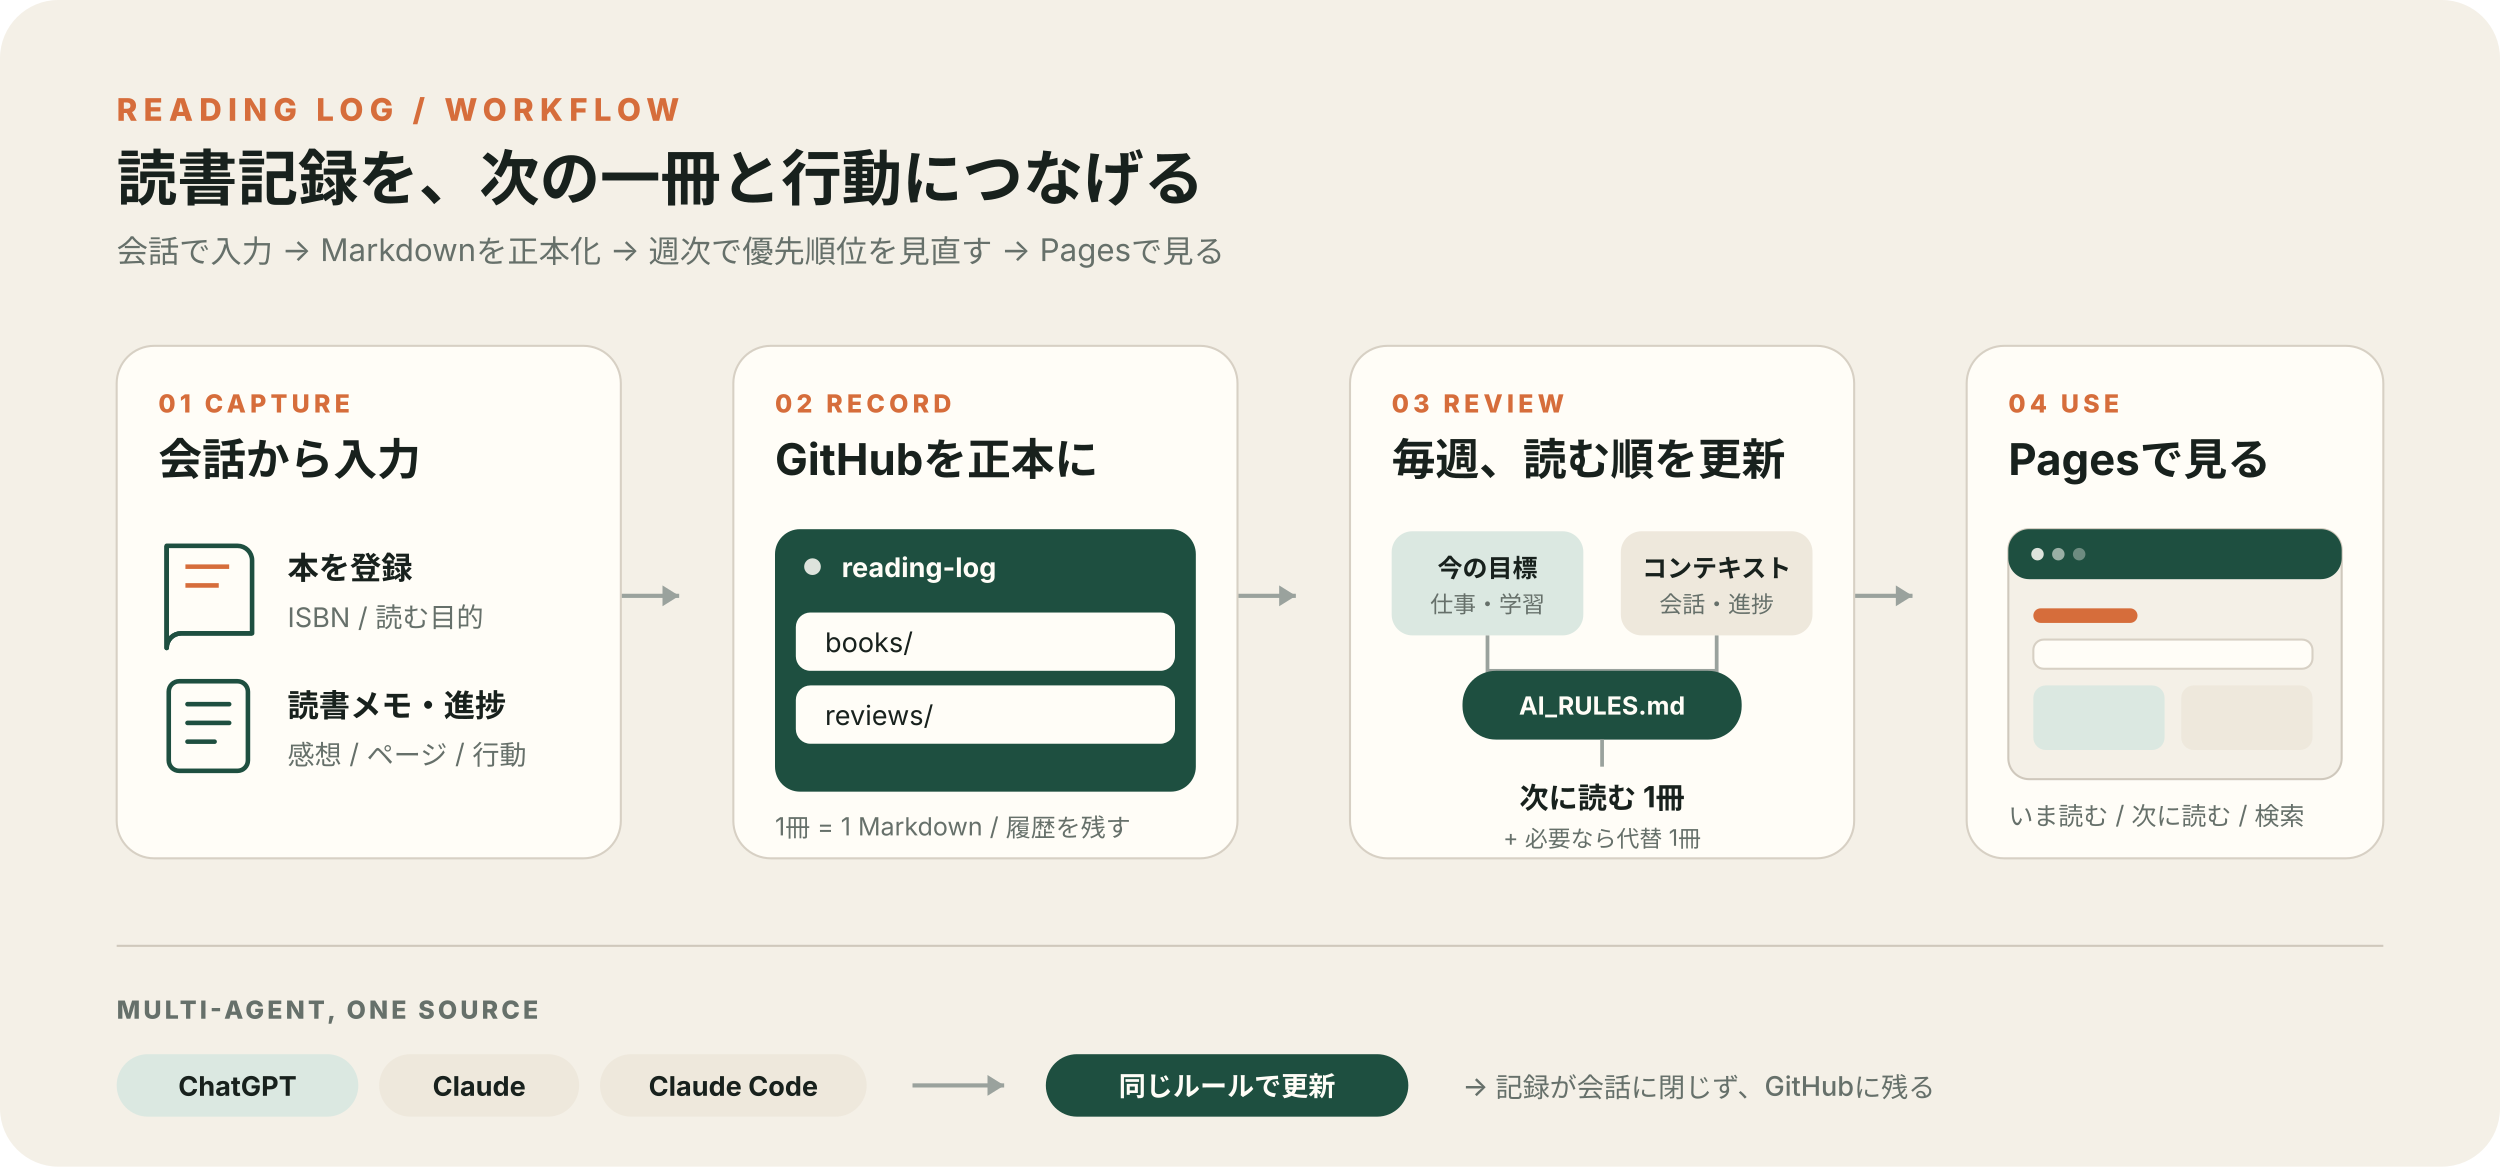
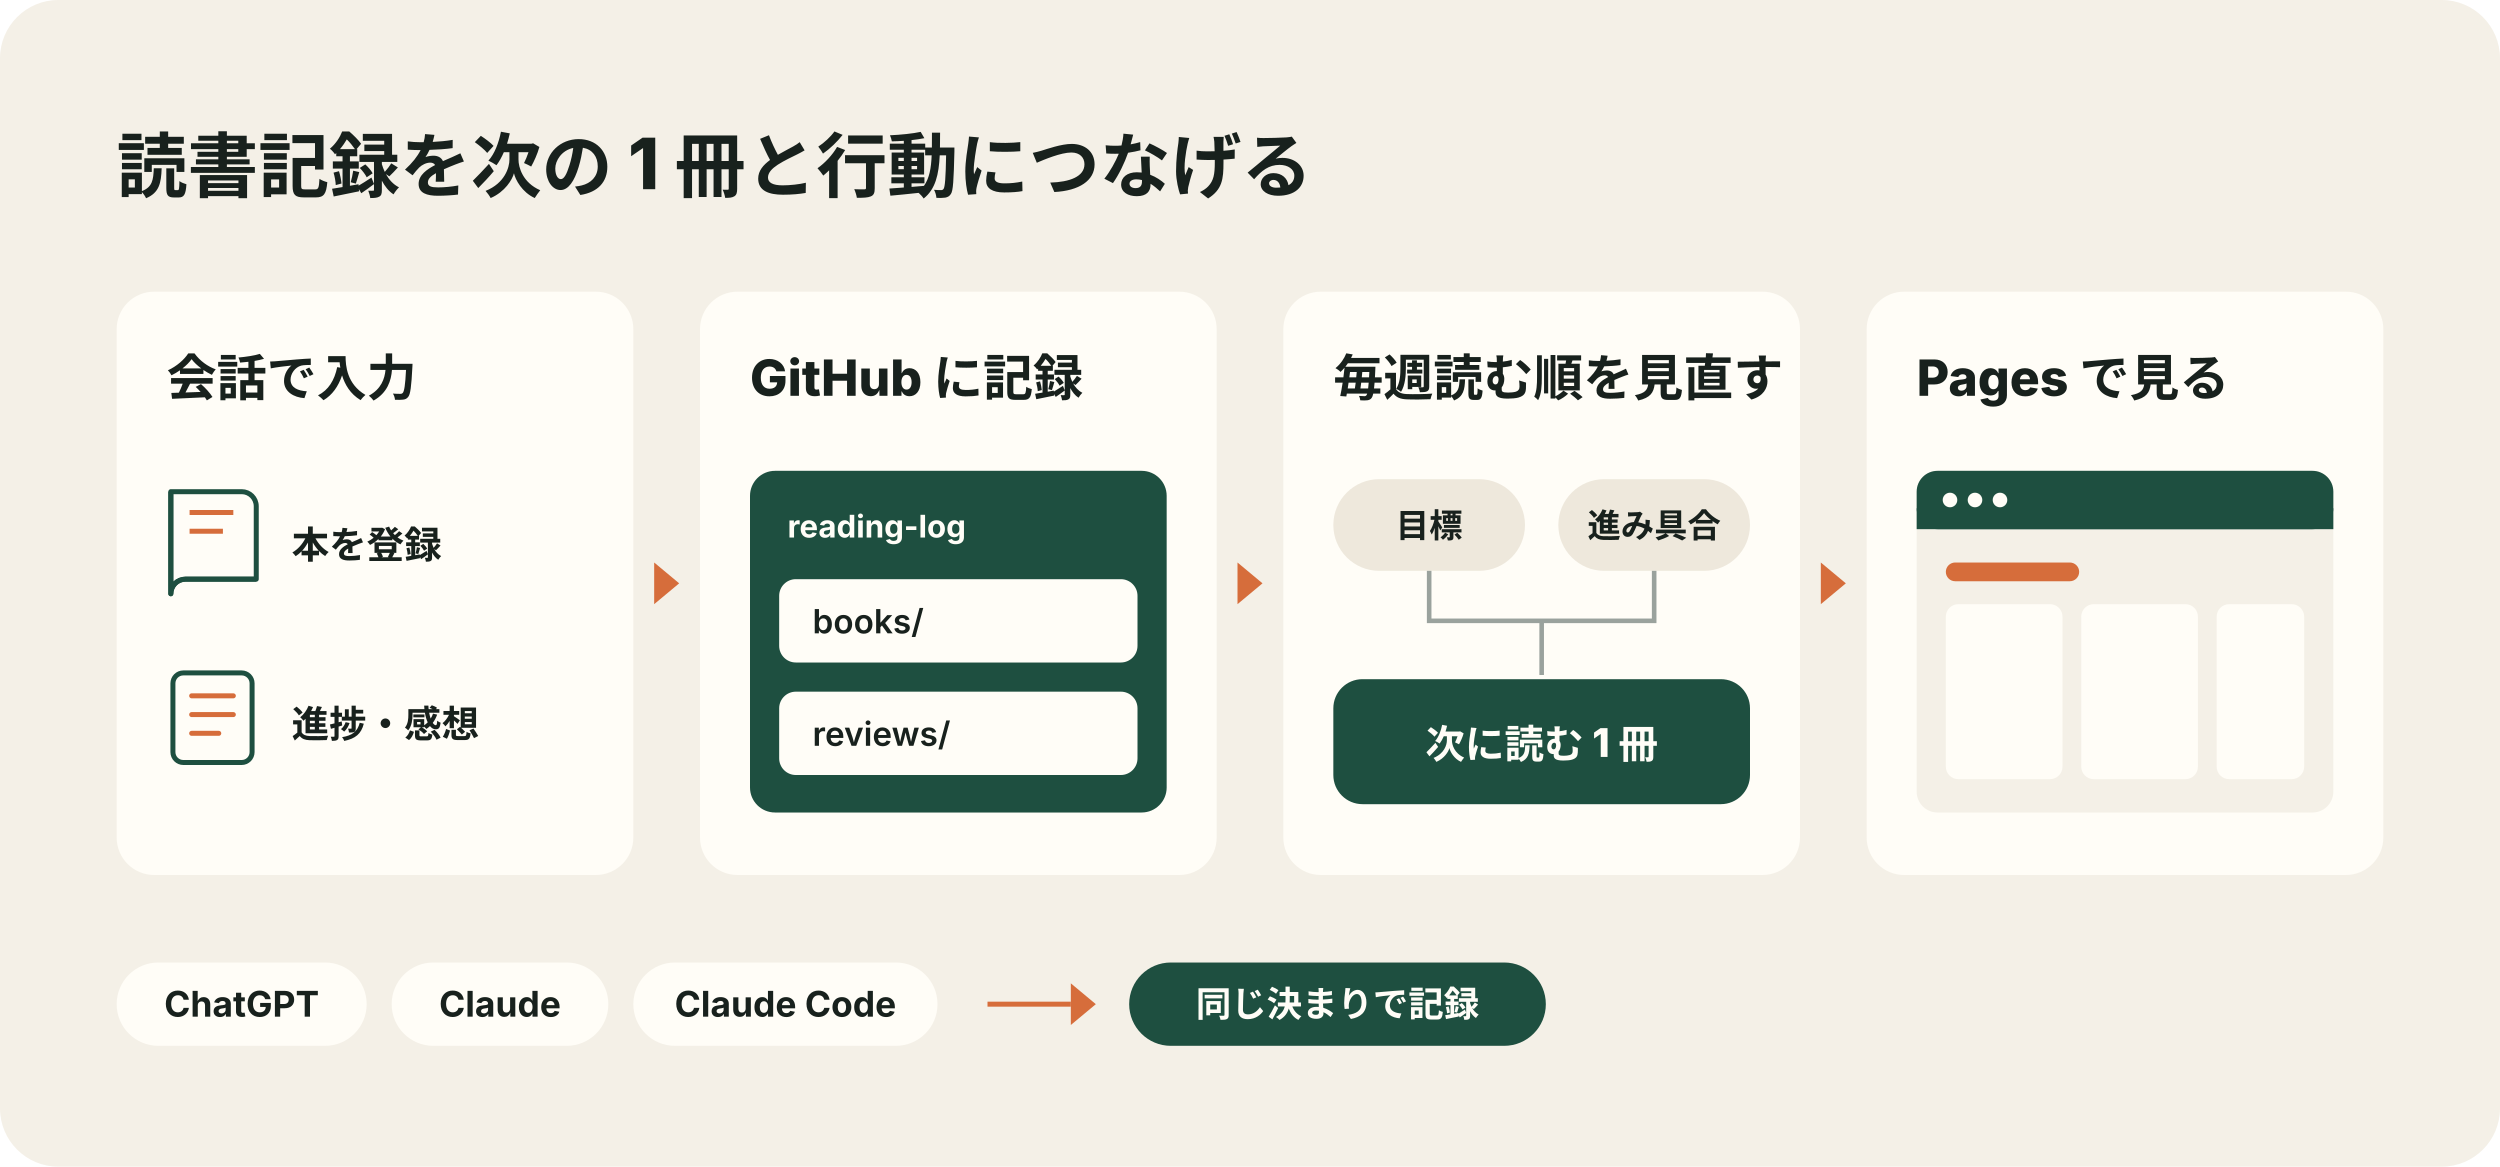
<svg xmlns="http://www.w3.org/2000/svg" width="1200" height="560" viewBox="0 0 1200 560" role="img" aria-labelledby="title desc">
  <rect width="1200" height="560" rx="28" fill="#f4f0e7" />
  <g font-family="-apple-system,BlinkMacSystemFont,'Hiragino Sans','Yu Gothic','Noto Sans JP',sans-serif" fill="#18211d">
-     <text x="56" y="58" font-size="15" font-weight="800" letter-spacing="3" fill="#d66d3b">READING LOG / WORKFLOW</text>
-     <text x="56" y="96" font-size="29" font-weight="760">読書記録を、次の一冊と行動につなげる</text>
-     <text x="56" y="126" font-size="15" fill="#66706a">会話で入力 → Markdownを正本化 → 週次で優先順位を見直す → Pagesで見る</text>
-     <g stroke="#9aa29d" stroke-width="2" fill="none">
-       <path d="M298 286 H326" />
-       <path d="M594 286 H622" />
-       <path d="M890 286 H918" />
+     <text x="56" y="92" font-size="34" font-weight="760">読書記録を次の 1 冊と行動につなげる</text>
+     <g fill="#d66d3b">
+       <path d="M326 280 l-12 -10 v20z" />
+       <path d="M606 280 l-12 -10 v20z" />
+       <path d="M886 280 l-12 -10 v20z" />
    </g>
-     <g fill="#9aa29d">
-       <path d="M326 286 l-8 -5 v10z" />
-       <path d="M622 286 l-8 -5 v10z" />
-       <path d="M918 286 l-8 -5 v10z" />
-     </g>
-     <g transform="translate(56 166)">
-       <rect width="242" height="246" rx="18" fill="#fffdf7" stroke="#d7d0c4" />
-       <text x="20" y="32" font-size="12" font-weight="800" letter-spacing="2" fill="#d66d3b">01  CAPTURE</text>
-       <text x="20" y="62" font-size="21" font-weight="750">会話から入力</text>
-       <g transform="translate(22 92)" stroke="#1e4f40" stroke-width="2.2" fill="none" stroke-linejoin="round">
+     <g transform="translate(56 140)">
+       <rect width="248" height="280" rx="18" fill="#fffdf7" />
+       <text x="24" y="50" font-size="24" font-weight="760">会話で入力</text>
+       <g transform="translate(24 92)" stroke="#1e4f40" stroke-width="2.4" fill="none" stroke-linejoin="round">
        <path d="M2 4h34a7 7 0 0 1 7 7v35H9a7 7 0 0 0-7 7z" />
        <path d="M2 4v49a7 7 0 0 1 7-7h34" />
        <path d="M11 14h21M11 23h16" stroke="#d66d3b" />
      </g>
-       <text x="82" y="112" font-size="15" font-weight="700">本を登録</text>
-       <text x="82" y="135" font-size="13" fill="#66706a">ISBN / 読む目的</text>
-       <g transform="translate(22 158)" stroke="#1e4f40" stroke-width="2.2" fill="none" stroke-linecap="round">
+       <text x="84" y="128" font-size="18" font-weight="700">本を登録</text>
+       <g transform="translate(24 180)" stroke="#1e4f40" stroke-width="2.4" fill="none" stroke-linecap="round">
        <rect x="3" y="3" width="38" height="43" rx="5" />
-         <path d="M12 14h20M12 23h20M12 32h13" />
+         <path d="M12 14h20M12 23h20M12 32h13" stroke="#d66d3b" />
      </g>
-       <text x="82" y="178" font-size="15" font-weight="700">読書メモ・進捗</text>
-       <text x="82" y="201" font-size="13" fill="#66706a">感想 / ページ / 行動</text>
+       <text x="84" y="214" font-size="18" font-weight="700">進捗・感想</text>
    </g>
-     <g transform="translate(352 166)">
-       <rect width="242" height="246" rx="18" fill="#fffdf7" stroke="#d7d0c4" />
-       <text x="20" y="32" font-size="12" font-weight="800" letter-spacing="2" fill="#d66d3b">02  RECORD</text>
-       <text x="20" y="62" font-size="21" font-weight="750">GitHubを正本に</text>
-       <rect x="20" y="88" width="202" height="126" rx="12" fill="#1e4f40" />
-       <circle cx="38" cy="106" r="4" fill="#fffdf7" opacity=".85" />
-       <text x="52" y="111" font-size="13" font-weight="700" fill="#fffdf7">reading-log</text>
-       <g font-size="13" fill="#18211d">
-         <rect x="30" y="128" width="182" height="28" rx="7" fill="#fffdf7" />
-         <text x="44" y="147">books/</text>
-         <rect x="30" y="163" width="182" height="28" rx="7" fill="#fffdf7" />
-         <text x="44" y="182">reviews/</text>
+     <g transform="translate(336 140)">
+       <rect width="248" height="280" rx="18" fill="#fffdf7" />
+       <text x="24" y="50" font-size="24" font-weight="760">GitHub に記録</text>
+       <rect x="24" y="86" width="200" height="164" rx="12" fill="#1e4f40" />
+       <text x="42" y="118" font-size="15" font-weight="700" fill="#fffdf7">reading-log</text>
+       <g font-size="16" font-weight="600">
+         <rect x="38" y="138" width="172" height="40" rx="8" fill="#fffdf7" />
+         <text x="54" y="164">books/</text>
+         <rect x="38" y="192" width="172" height="40" rx="8" fill="#fffdf7" />
+         <text x="54" y="218">reviews/</text>
      </g>
-       <text x="20" y="235" font-size="12" fill="#66706a">1冊 = 1 Markdown / 履歴を残す</text>
    </g>
-     <g transform="translate(648 166)">
-       <rect width="242" height="246" rx="18" fill="#fffdf7" stroke="#d7d0c4" />
-       <text x="20" y="32" font-size="12" font-weight="800" letter-spacing="2" fill="#d66d3b">03  REVIEW</text>
-       <text x="20" y="62" font-size="21" font-weight="750">毎週、読む順を更新</text>
-       <rect x="20" y="89" width="92" height="50" rx="10" fill="#dbe8e1" />
-       <text x="66" y="111" text-anchor="middle" font-size="12" font-weight="700">今の目標</text>
-       <text x="66" y="128" text-anchor="middle" font-size="11" fill="#66706a">仕事・学習</text>
-       <rect x="130" y="89" width="92" height="50" rx="10" fill="#eee8dc" />
-       <text x="176" y="111" text-anchor="middle" font-size="12" font-weight="700">コンテキスト</text>
-       <text x="176" y="128" text-anchor="middle" font-size="11" fill="#66706a">会話・進捗</text>
-       <path d="M66 139v17h110v-17" stroke="#9aa29d" stroke-width="1.8" fill="none" />
-       <rect x="54" y="156" width="134" height="33" rx="16" fill="#1e4f40" />
-       <text x="121" y="177" text-anchor="middle" font-size="12" font-weight="750" fill="#fffdf7">AI_RULES.md</text>
-       <path d="M121 189v13" stroke="#9aa29d" stroke-width="1.8" />
-       <text x="121" y="222" text-anchor="middle" font-size="14" font-weight="750">次に読む 1冊</text>
-       <text x="121" y="240" text-anchor="middle" font-size="11" fill="#66706a">+ 必要なら代替 1冊</text>
+     <g transform="translate(616 140)">
+       <rect width="248" height="280" rx="18" fill="#fffdf7" />
+       <text x="24" y="50" font-size="24" font-weight="760">毎週読む順を見直す</text>
+       <rect x="24" y="90" width="92" height="44" rx="22" fill="#eee8dc" />
+       <text x="70" y="118" text-anchor="middle" font-size="16" font-weight="700">目標</text>
+       <rect x="132" y="90" width="92" height="44" rx="22" fill="#eee8dc" />
+       <text x="178" y="118" text-anchor="middle" font-size="16" font-weight="700">進み具合</text>
+       <path d="M70 134v24h108v-24M124 158v26" stroke="#9aa29d" stroke-width="2.2" fill="none" />
+       <rect x="24" y="186" width="200" height="60" rx="14" fill="#1e4f40" />
+       <text x="124" y="224" text-anchor="middle" font-size="19" font-weight="760" fill="#fffdf7">次に読む 1 冊</text>
    </g>
-     <g transform="translate(944 166)">
-       <rect width="200" height="246" rx="18" fill="#fffdf7" stroke="#d7d0c4" />
-       <text x="20" y="32" font-size="12" font-weight="800" letter-spacing="2" fill="#d66d3b">04  USE</text>
-       <text x="20" y="62" font-size="21" font-weight="750">Pagesで見る</text>
-       <rect x="20" y="88" width="160" height="120" rx="10" fill="#f4f0e7" stroke="#cfc8bc" />
-       <rect x="20" y="88" width="160" height="24" rx="10" fill="#1e4f40" />
-       <circle cx="34" cy="100" r="3" fill="#fffdf7" opacity=".85" />
-       <circle cx="44" cy="100" r="3" fill="#fffdf7" opacity=".55" />
-       <circle cx="54" cy="100" r="3" fill="#fffdf7" opacity=".35" />
-       <rect x="32" y="126" width="50" height="7" rx="3.5" fill="#d66d3b" />
-       <rect x="32" y="141" width="134" height="14" rx="5" fill="#fffdf7" stroke="#d7d0c4" />
-       <rect x="32" y="163" width="63" height="31" rx="6" fill="#dbe8e1" />
-       <rect x="103" y="163" width="63" height="31" rx="6" fill="#eee8dc" />
-       <text x="20" y="230" font-size="12" fill="#66706a">いま読む / 次に読む / 検索</text>
+     <g transform="translate(896 140)">
+       <rect width="248" height="280" rx="18" fill="#fffdf7" />
+       <text x="24" y="50" font-size="24" font-weight="760">Pages で見る</text>
+       <rect x="24" y="86" width="200" height="164" rx="10" fill="#f4f0e7" />
+       <rect x="24" y="86" width="200" height="28" rx="10" fill="#1e4f40" />
+       <rect x="24" y="104" width="200" height="10" fill="#1e4f40" />
+       <circle cx="40" cy="100" r="3.5" fill="#fffdf7" />
+       <circle cx="52" cy="100" r="3.5" fill="#fffdf7" />
+       <circle cx="64" cy="100" r="3.5" fill="#fffdf7" />
+       <rect x="38" y="130" width="64" height="9" rx="4.5" fill="#d66d3b" />
+       <rect x="38" y="150" width="56" height="84" rx="6" fill="#fffdf7" />
+       <rect x="103" y="150" width="56" height="84" rx="6" fill="#fffdf7" />
+       <rect x="168" y="150" width="42" height="84" rx="6" fill="#fffdf7" />
    </g>
-     <line x1="56" y1="454" x2="1144" y2="454" stroke="#cfc8bc" />
-     <text x="56" y="489" font-size="12" font-weight="800" letter-spacing="1.5" fill="#66706a">MULTI-AGENT, ONE SOURCE</text>
-     <g transform="translate(56 506)" font-size="13" font-weight="700">
-       <rect width="116" height="30" rx="15" fill="#dbe8e1" />
-       <text x="58" y="20" text-anchor="middle">ChatGPT</text>
-       <rect x="126" width="96" height="30" rx="15" fill="#eee8dc" />
-       <text x="174" y="20" text-anchor="middle">Claude</text>
-       <rect x="232" width="128" height="30" rx="15" fill="#eee8dc" />
-       <text x="296" y="20" text-anchor="middle">Claude Code</text>
-       <path d="M382 15h44" stroke="#9aa29d" stroke-width="2" />
-       <path d="M426 15 l-8 -5 v10z" fill="#9aa29d" />
-       <rect x="446" width="174" height="30" rx="15" fill="#1e4f40" />
-       <text x="533" y="20" text-anchor="middle" fill="#fffdf7">同じルールで更新</text>
-       <text x="646" y="20" fill="#66706a" font-weight="500">→ 記録が会話に閉じず、GitHubに残る</text>
+     <g transform="translate(56 462)" font-size="17" font-weight="700">
+       <rect width="120" height="40" rx="20" fill="#fffdf7" />
+       <text x="60" y="26" text-anchor="middle">ChatGPT</text>
+       <rect x="132" width="104" height="40" rx="20" fill="#fffdf7" />
+       <text x="184" y="26" text-anchor="middle">Claude</text>
+       <rect x="248" width="146" height="40" rx="20" fill="#fffdf7" />
+       <text x="321" y="26" text-anchor="middle">Claude Code</text>
+       <path d="M418 20h40" stroke="#d66d3b" stroke-width="2.4" />
+       <path d="M470 20 l-12 -10 v20z" fill="#d66d3b" />
+       <rect x="486" width="200" height="40" rx="20" fill="#1e4f40" />
+       <text x="586" y="26" text-anchor="middle" fill="#fffdf7">同じ決まりで記録</text>
    </g>
  </g>
</svg>
